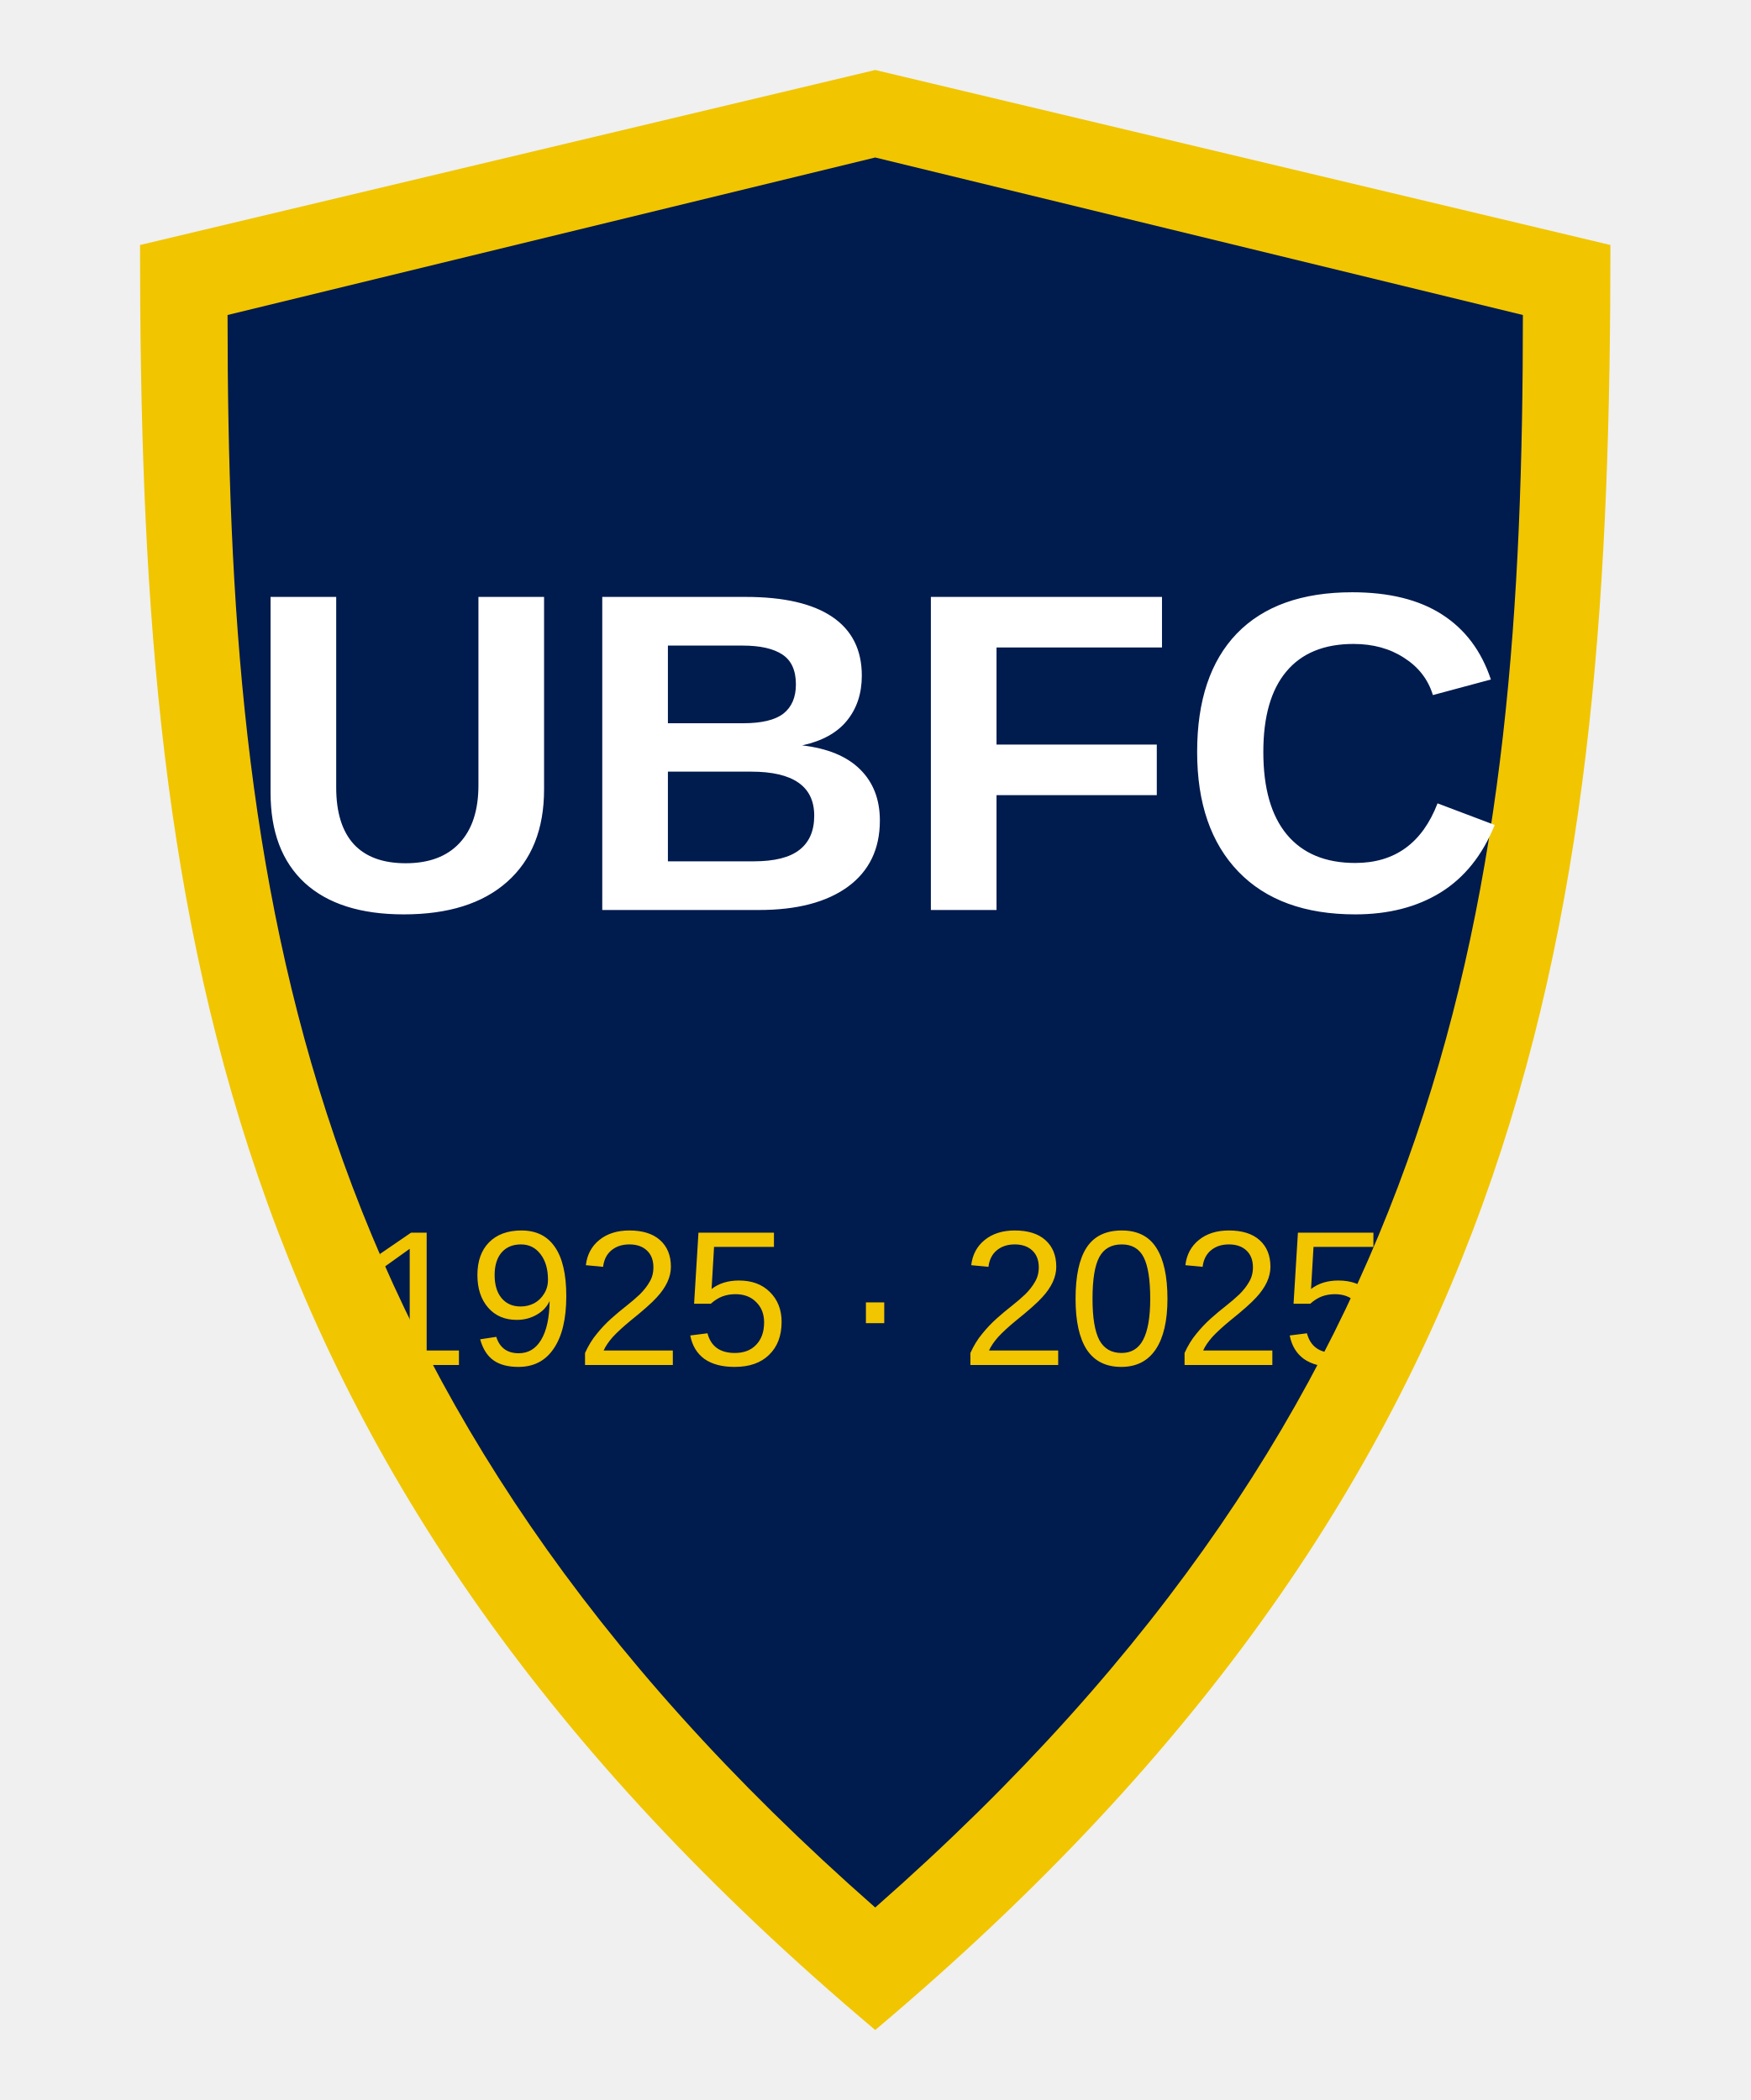
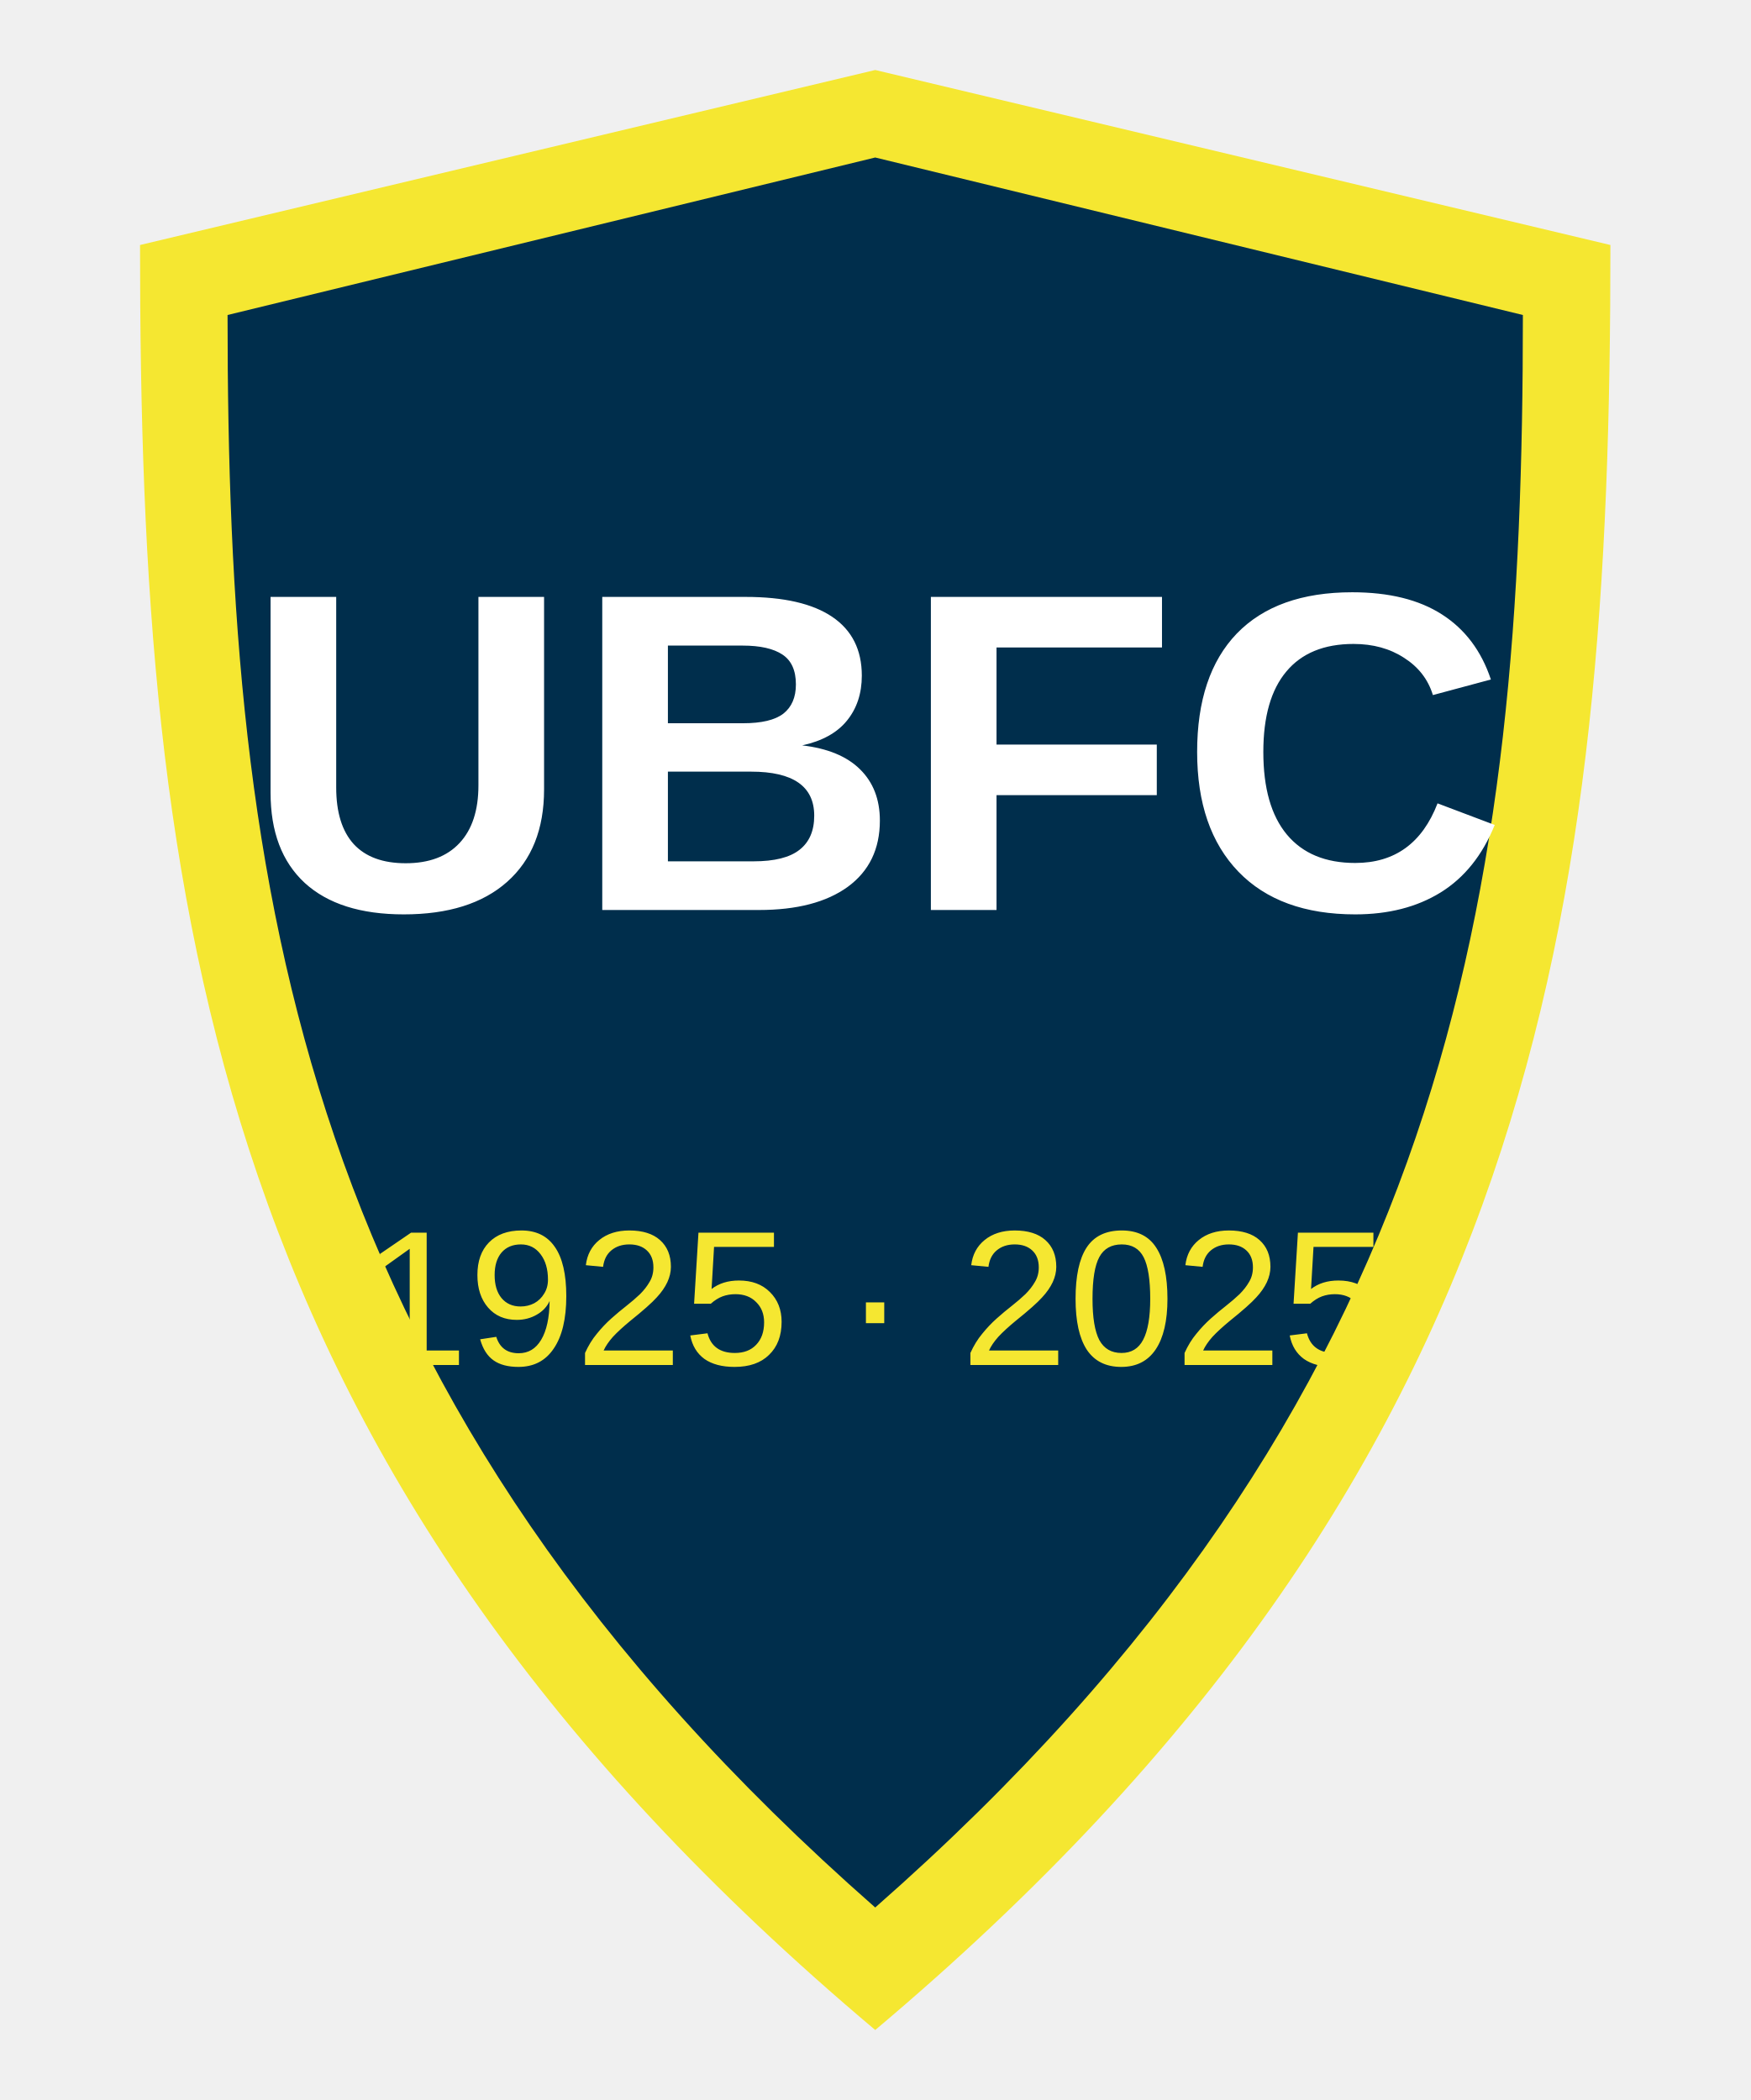
<svg xmlns="http://www.w3.org/2000/svg" viewBox="0 0 100 120">
-   <path d="M50 4 L92 14 C92 52 88 84 50 116 C12 84 8 52 8 14 Z" fill="#f1c500" />
-   <path d="M50 9 L87 18 C87 51 83 80 50 109 C17 80 13 51 13 18 Z" fill="#001b4e" />
+   <path d="M50 4 L92 14 C92 52 88 84 50 116 C12 84 8 52 8 14 Z" fill="#f5e731" />
+   <path d="M50 9 L87 18 C87 51 83 80 50 109 C17 80 13 51 13 18 Z" fill="#002e4c" />
  <text x="50" y="52" text-anchor="middle" font-family="Arial, Helvetica, sans-serif" font-size="26" font-weight="bold" fill="#ffffff">UBFC</text>
-   <text x="50" y="78" text-anchor="middle" font-family="Arial, Helvetica, sans-serif" font-size="11" fill="#f1c500">1925 · 2025</text>
+   <text x="50" y="78" text-anchor="middle" font-family="Arial, Helvetica, sans-serif" font-size="11" fill="#f5e731">1925 · 2025</text>
</svg>
